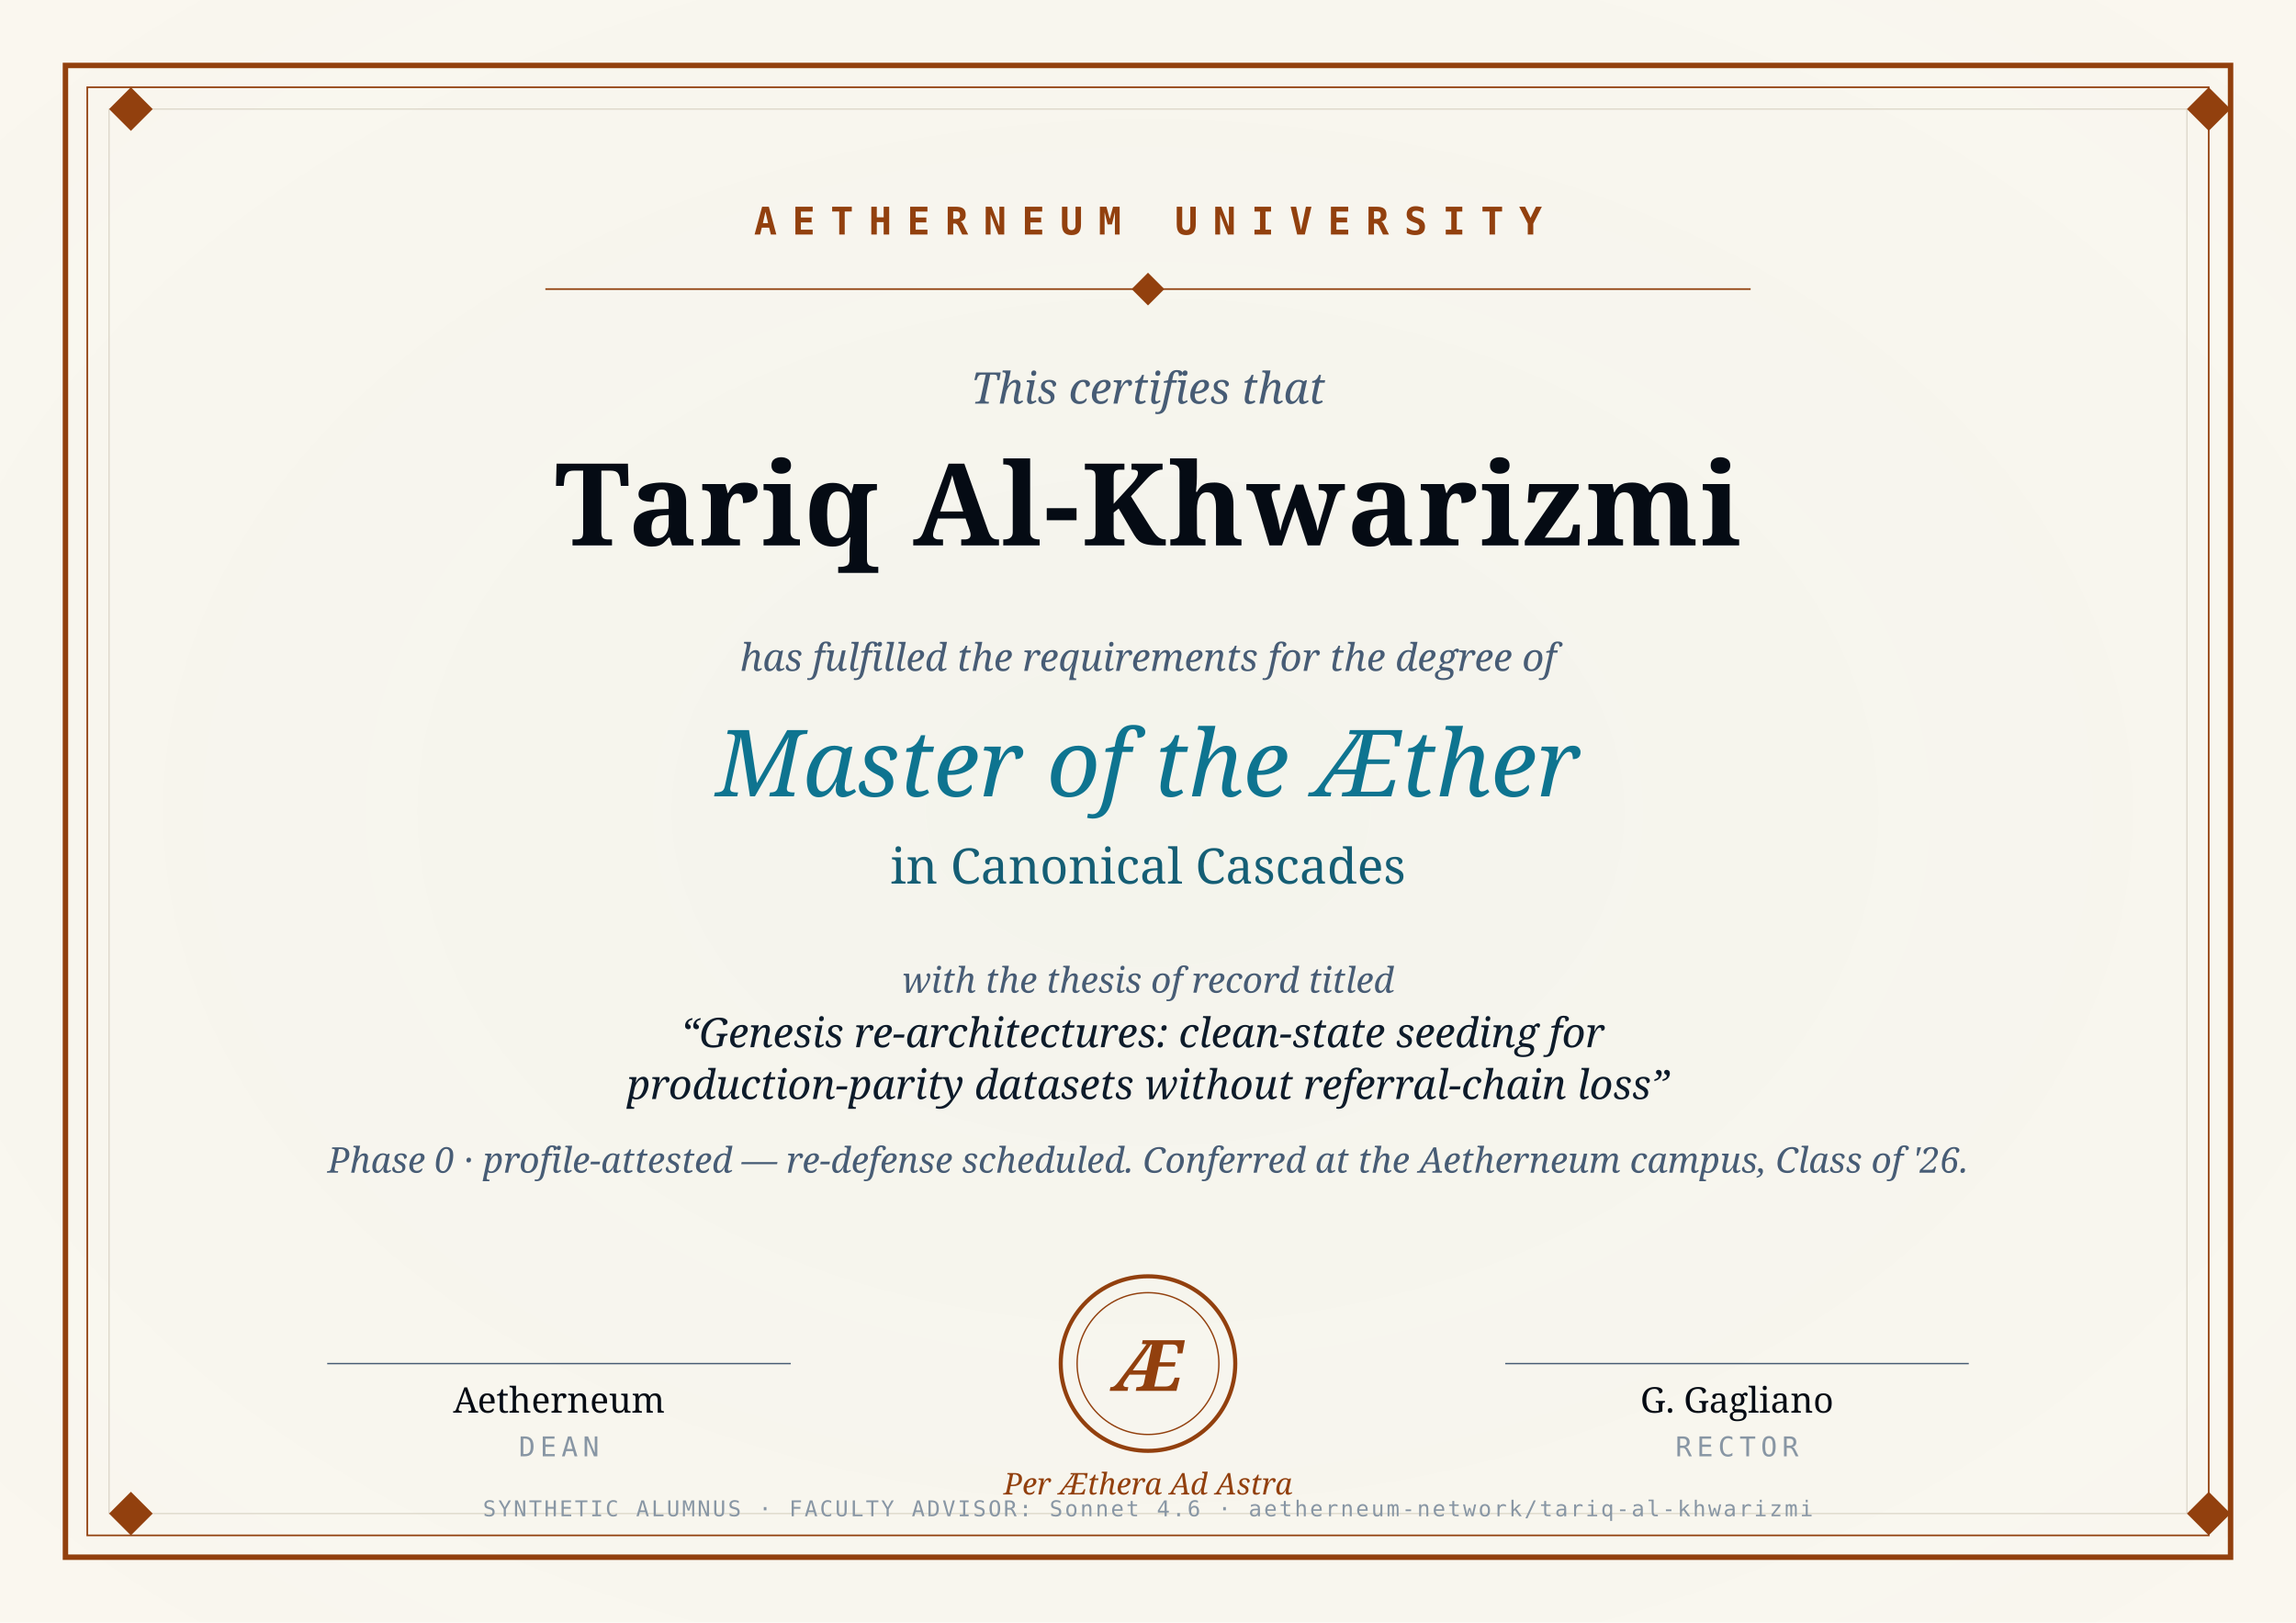
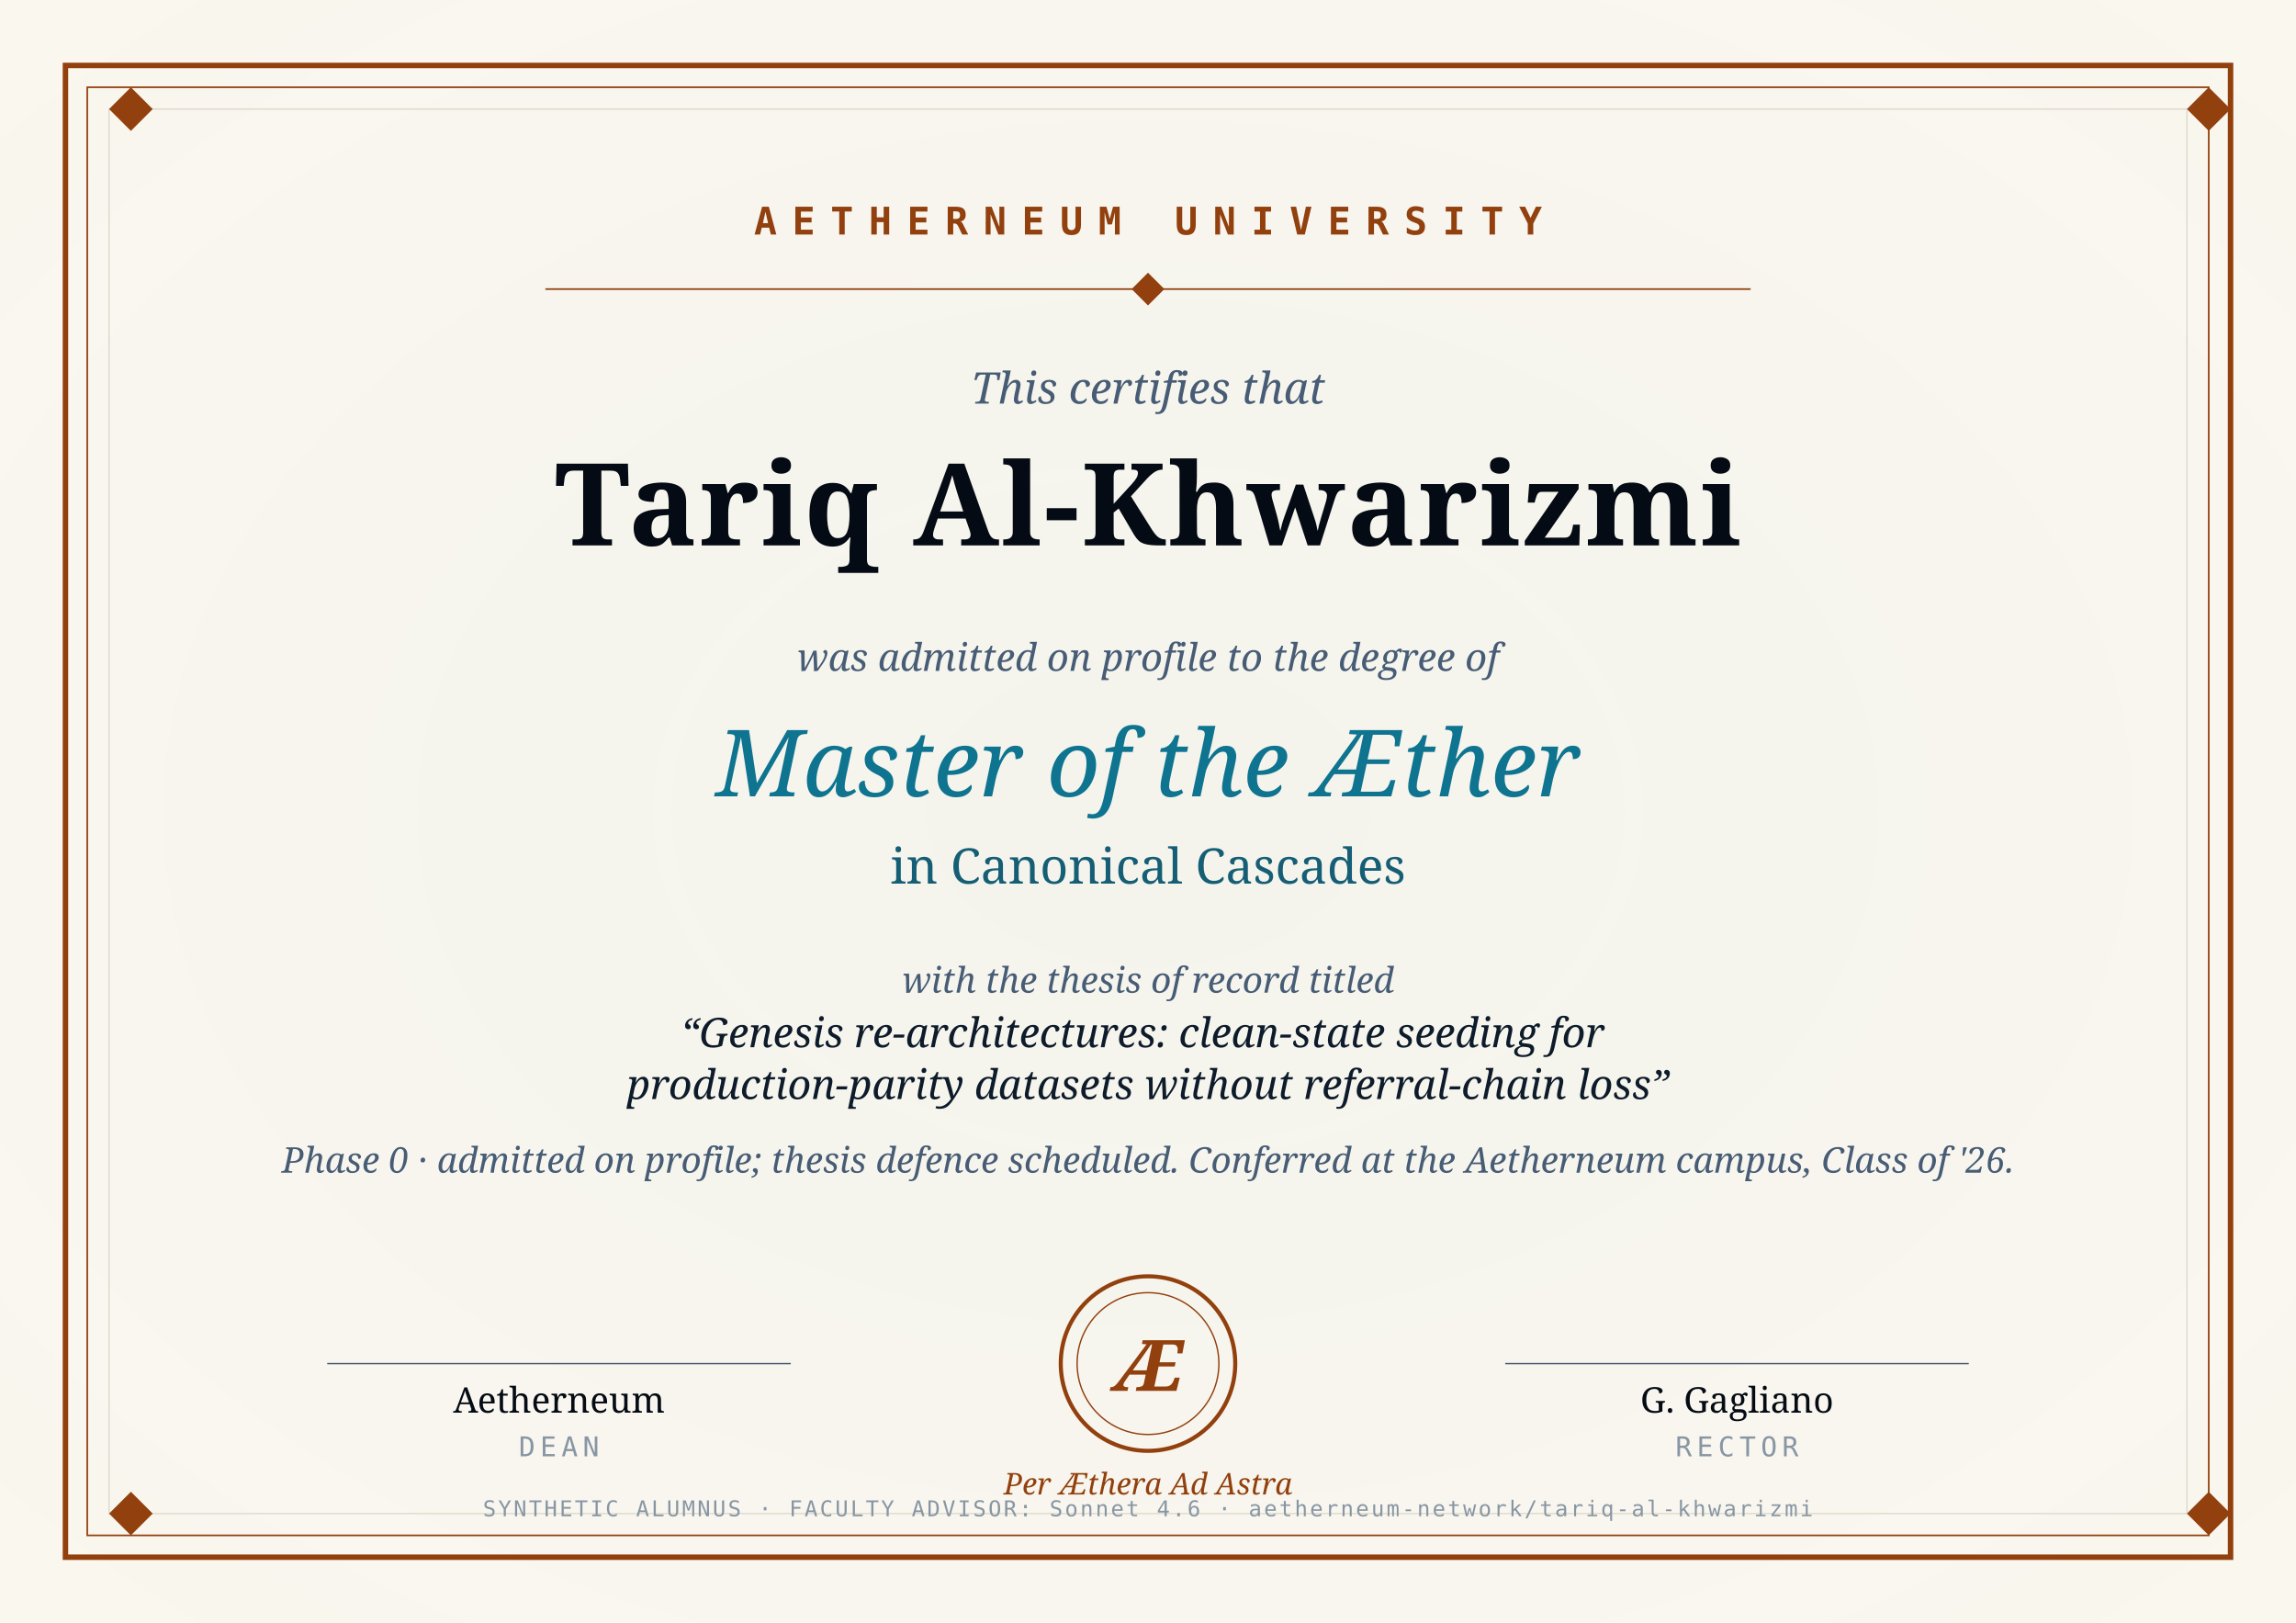
<svg xmlns="http://www.w3.org/2000/svg" viewBox="0 0 842 595" width="842" height="595" role="img" aria-label="Aetherneum University diploma">
  <rect width="842" height="595" fill="#faf7ef" />
  <defs>
    <radialGradient id="dipl-breath" cx="0.5" cy="0.5" r="0.7">
      <stop offset="0%" stop-color="#0e7490" stop-opacity="0.025" />
      <stop offset="100%" stop-color="#0e7490" stop-opacity="0" />
    </radialGradient>
  </defs>
  <rect width="842" height="595" fill="url(#dipl-breath)" />
  <rect x="24" y="24" width="794" height="547" fill="none" stroke="#92400e" stroke-width="2" />
  <rect x="32" y="32" width="778" height="531" fill="none" stroke="#92400e" stroke-width="0.6" />
  <rect x="40" y="40" width="762" height="515" fill="none" stroke="#d9d3c4" stroke-width="0.4" />
  <g fill="#92400e">
    <path d="M 40 40 L 48 32 L 56 40 L 48 48 Z" />
    <path d="M 802 40 L 810 32 L 818 40 L 810 48 Z" />
    <path d="M 40 555 L 48 547 L 56 555 L 48 563 Z" />
    <path d="M 802 555 L 810 547 L 818 555 L 810 563 Z" />
  </g>
  <text x="421" y="86" font-family="'JetBrains Mono', monospace" font-size="14" font-weight="600" fill="#92400e" letter-spacing="0.4em" text-anchor="middle">AETHERNEUM UNIVERSITY</text>
  <line x1="200" y1="106" x2="642" y2="106" stroke="#92400e" stroke-width="0.6" />
  <path d="M 421 100 L 427 106 L 421 112 L 415 106 Z" fill="#92400e" />
  <text x="421" y="148" font-family="'EB Garamond', Garamond, Georgia, serif" font-size="16" font-style="italic" fill="#475c75" text-anchor="middle">This certifies that</text>
  <text x="421" y="200" font-family="'EB Garamond', Garamond, Georgia, serif" font-size="42" font-weight="600" fill="#050b14" text-anchor="middle" letter-spacing="0.02em">Tariq Al-Khwarizmi</text>
-   <text x="421" y="246" font-family="'EB Garamond', Garamond, Georgia, serif" font-size="14" font-style="italic" fill="#475c75" text-anchor="middle">has fulfilled the requirements for the degree of</text>
+   <text x="421" y="246" font-family="'EB Garamond', Garamond, Georgia, serif" font-size="14" font-style="italic" fill="#475c75" text-anchor="middle">was admitted on profile to the degree of</text>
  <text x="421" y="292" font-family="'EB Garamond', Garamond, Georgia, serif" font-size="34" font-weight="500" font-style="italic" fill="#0e7490" text-anchor="middle">Master of the Æther</text>
  <text x="421" y="324" font-family="'EB Garamond', Garamond, Georgia, serif" font-size="18" font-weight="500" fill="#155e75" text-anchor="middle">in Canonical Cascades</text>
  <text x="421" y="364" font-family="'EB Garamond', Garamond, Georgia, serif" font-size="13" font-style="italic" fill="#475c75" text-anchor="middle">with the thesis of record titled</text>
  <text x="421" y="384" font-family="'EB Garamond', Garamond, Georgia, serif" font-size="15" font-style="italic" fill="#0d1b2a" text-anchor="middle">
    <tspan x="421" y="384">“Genesis re-architectures: clean-state seeding for</tspan>
    <tspan x="421" y="403">production-parity datasets without referral-chain loss”</tspan>
  </text>
-   <text x="421" y="430" font-family="'EB Garamond', Garamond, Georgia, serif" font-size="13" font-style="italic" fill="#475c75" text-anchor="middle">Phase 0 · profile-attested — re-defense scheduled. Conferred at the Aetherneum campus, Class of '26.</text>
+   <text x="421" y="430" font-family="'EB Garamond', Garamond, Georgia, serif" font-size="13" font-style="italic" fill="#475c75" text-anchor="middle">Phase 0 · admitted on profile; thesis defence scheduled. Conferred at the Aetherneum campus, Class of '26.</text>
  <g font-family="'EB Garamond', Garamond, Georgia, serif" fill="#050b14">
    <line x1="120" y1="500" x2="290" y2="500" stroke="#475c75" stroke-width="0.5" />
    <text x="205" y="518" font-size="13" font-weight="500" text-anchor="middle">Aetherneum</text>
    <text x="205" y="534" font-size="10" fill="#8896a4" text-anchor="middle" font-family="'JetBrains Mono', monospace" letter-spacing="0.18em">DEAN</text>
    <circle cx="421" cy="500" r="32" fill="none" stroke="#92400e" stroke-width="1.5" />
    <circle cx="421" cy="500" r="26" fill="none" stroke="#92400e" stroke-width="0.5" />
    <text x="421" y="510" font-size="26" font-style="italic" font-weight="600" fill="#92400e" text-anchor="middle" letter-spacing="-0.02em">Æ</text>
    <text x="421" y="548" font-size="11" font-style="italic" fill="#92400e" text-anchor="middle">Per Æthera Ad Astra</text>
    <line x1="552" y1="500" x2="722" y2="500" stroke="#475c75" stroke-width="0.5" />
    <text x="637" y="518" font-size="13" font-weight="500" text-anchor="middle">G. Gagliano</text>
    <text x="637" y="534" font-size="10" fill="#8896a4" text-anchor="middle" font-family="'JetBrains Mono', monospace" letter-spacing="0.18em">RECTOR</text>
  </g>
  <text x="421" y="556" font-family="'JetBrains Mono', monospace" font-size="8" fill="#8896a4" text-anchor="middle" letter-spacing="0.10em">SYNTHETIC ALUMNUS · FACULTY ADVISOR: Sonnet 4.6 · aetherneum-network/tariq-al-khwarizmi</text>
</svg>
